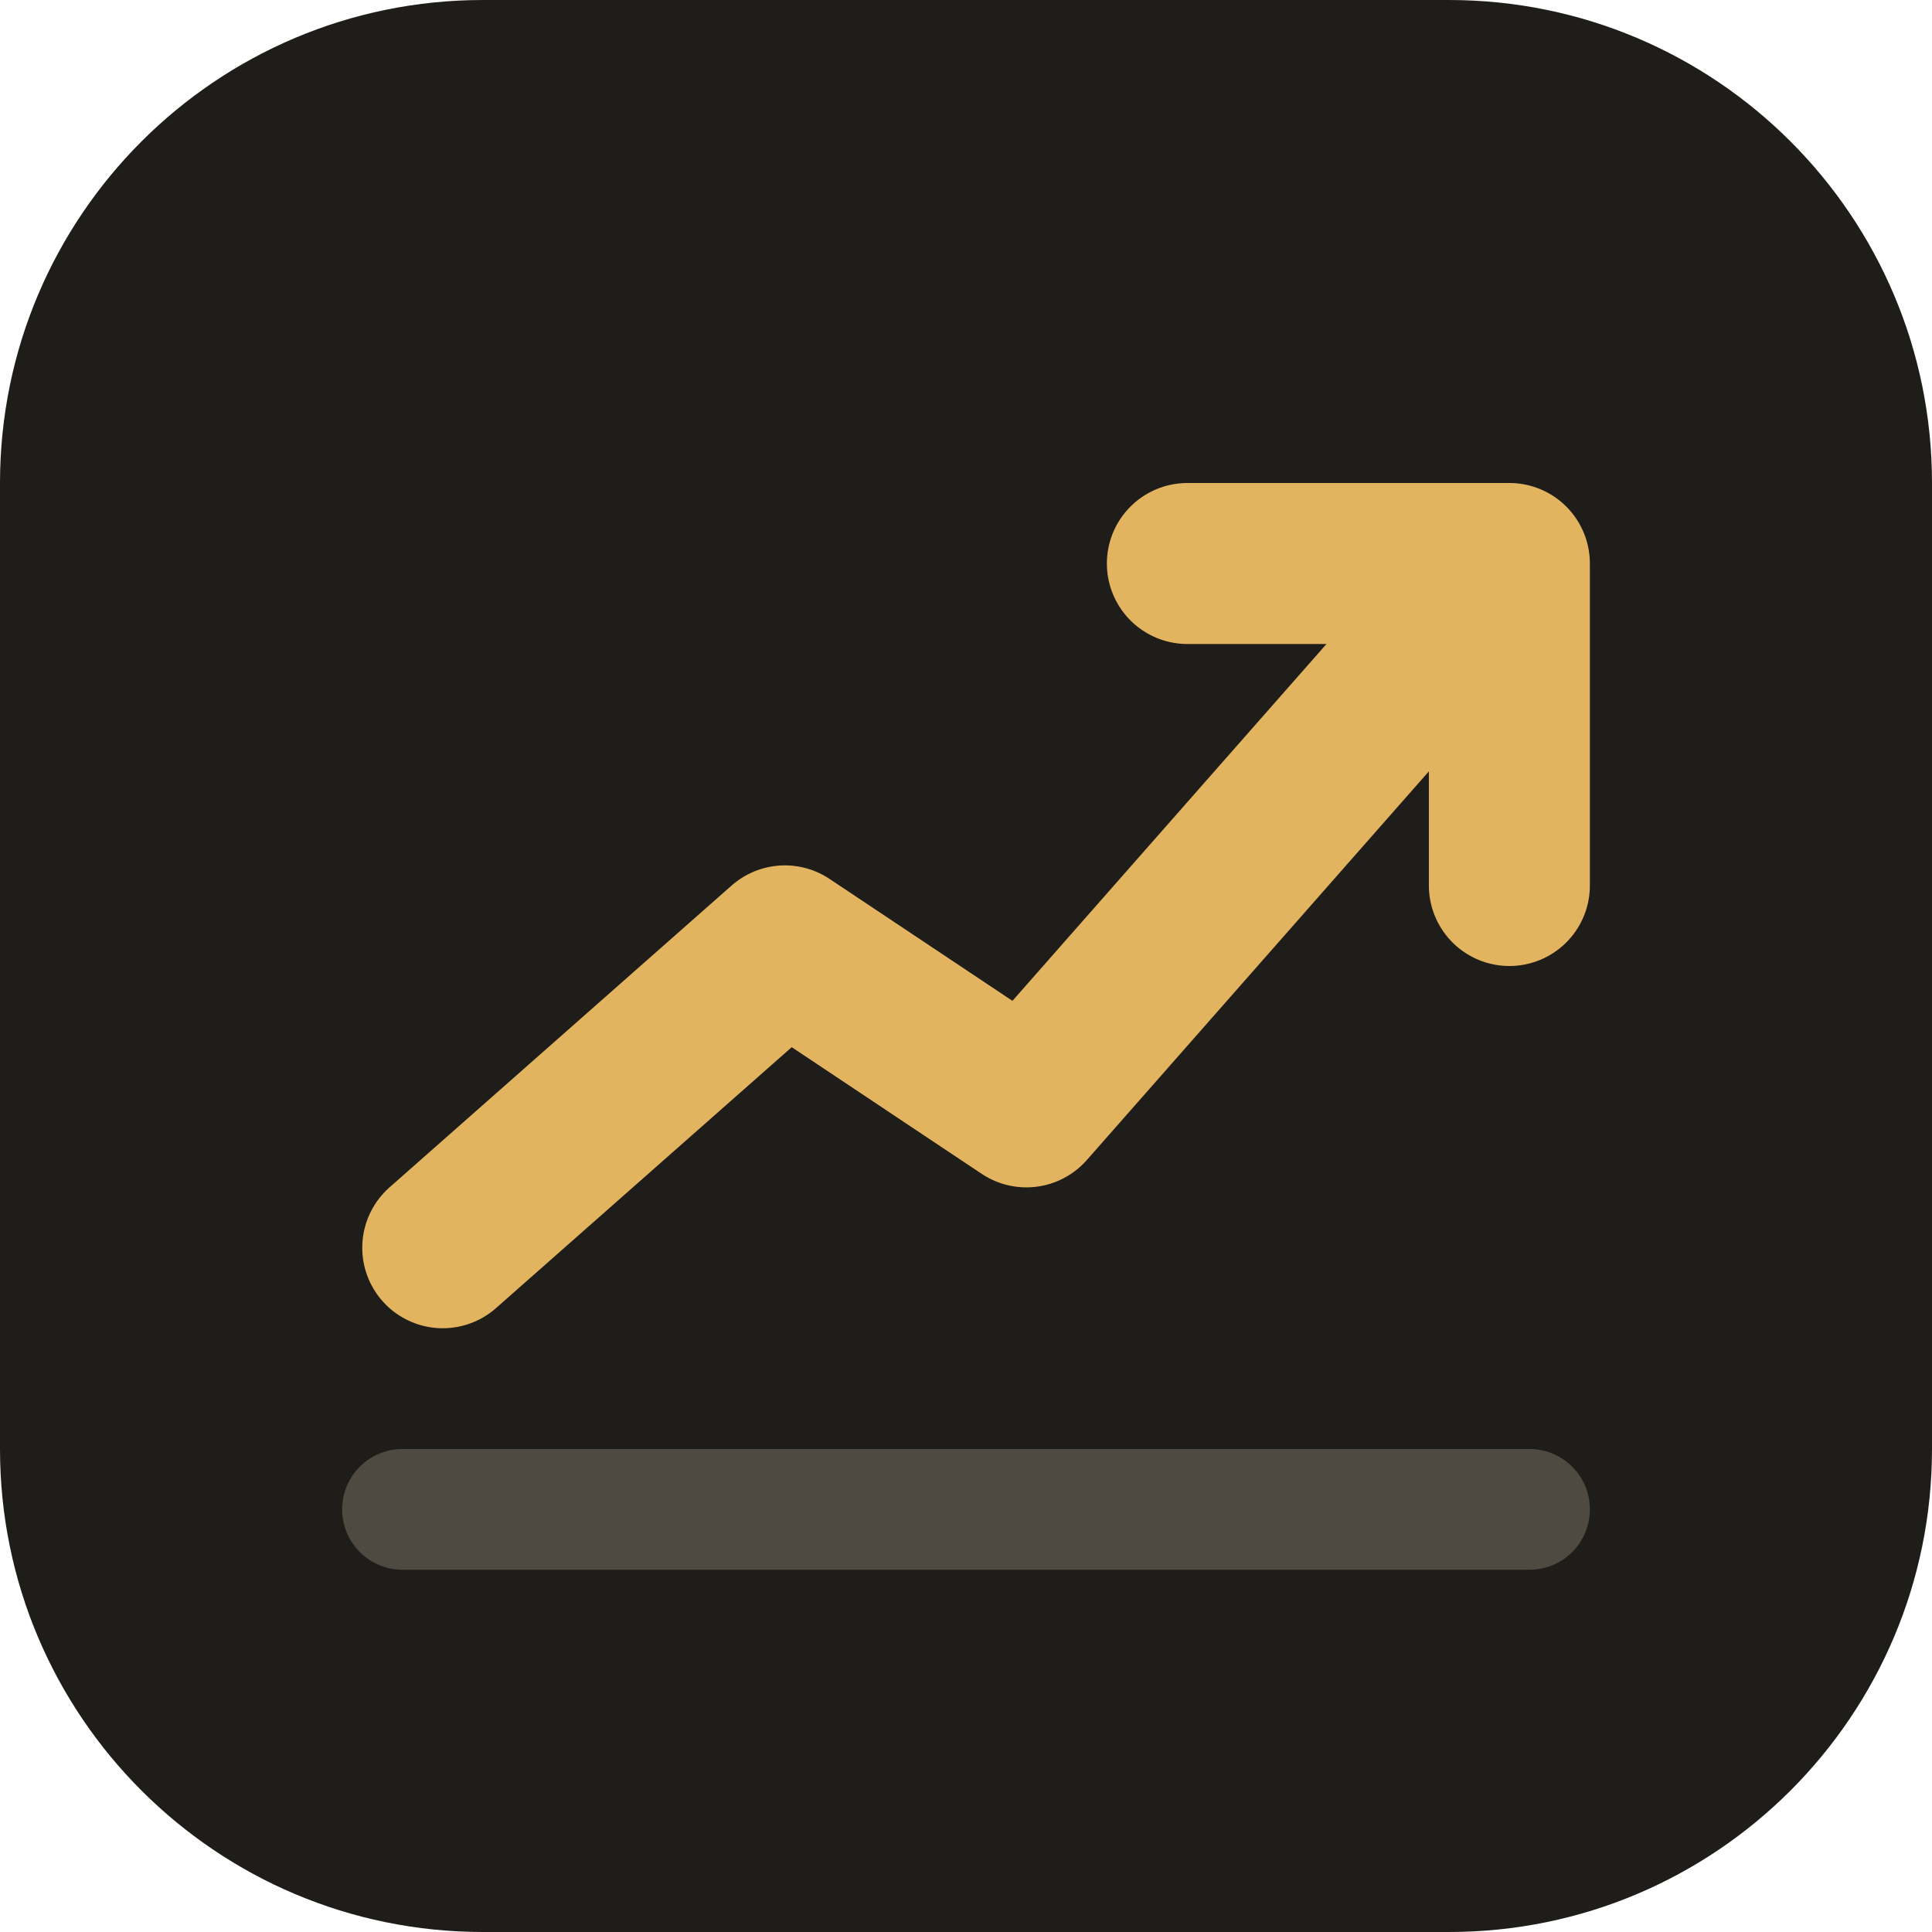
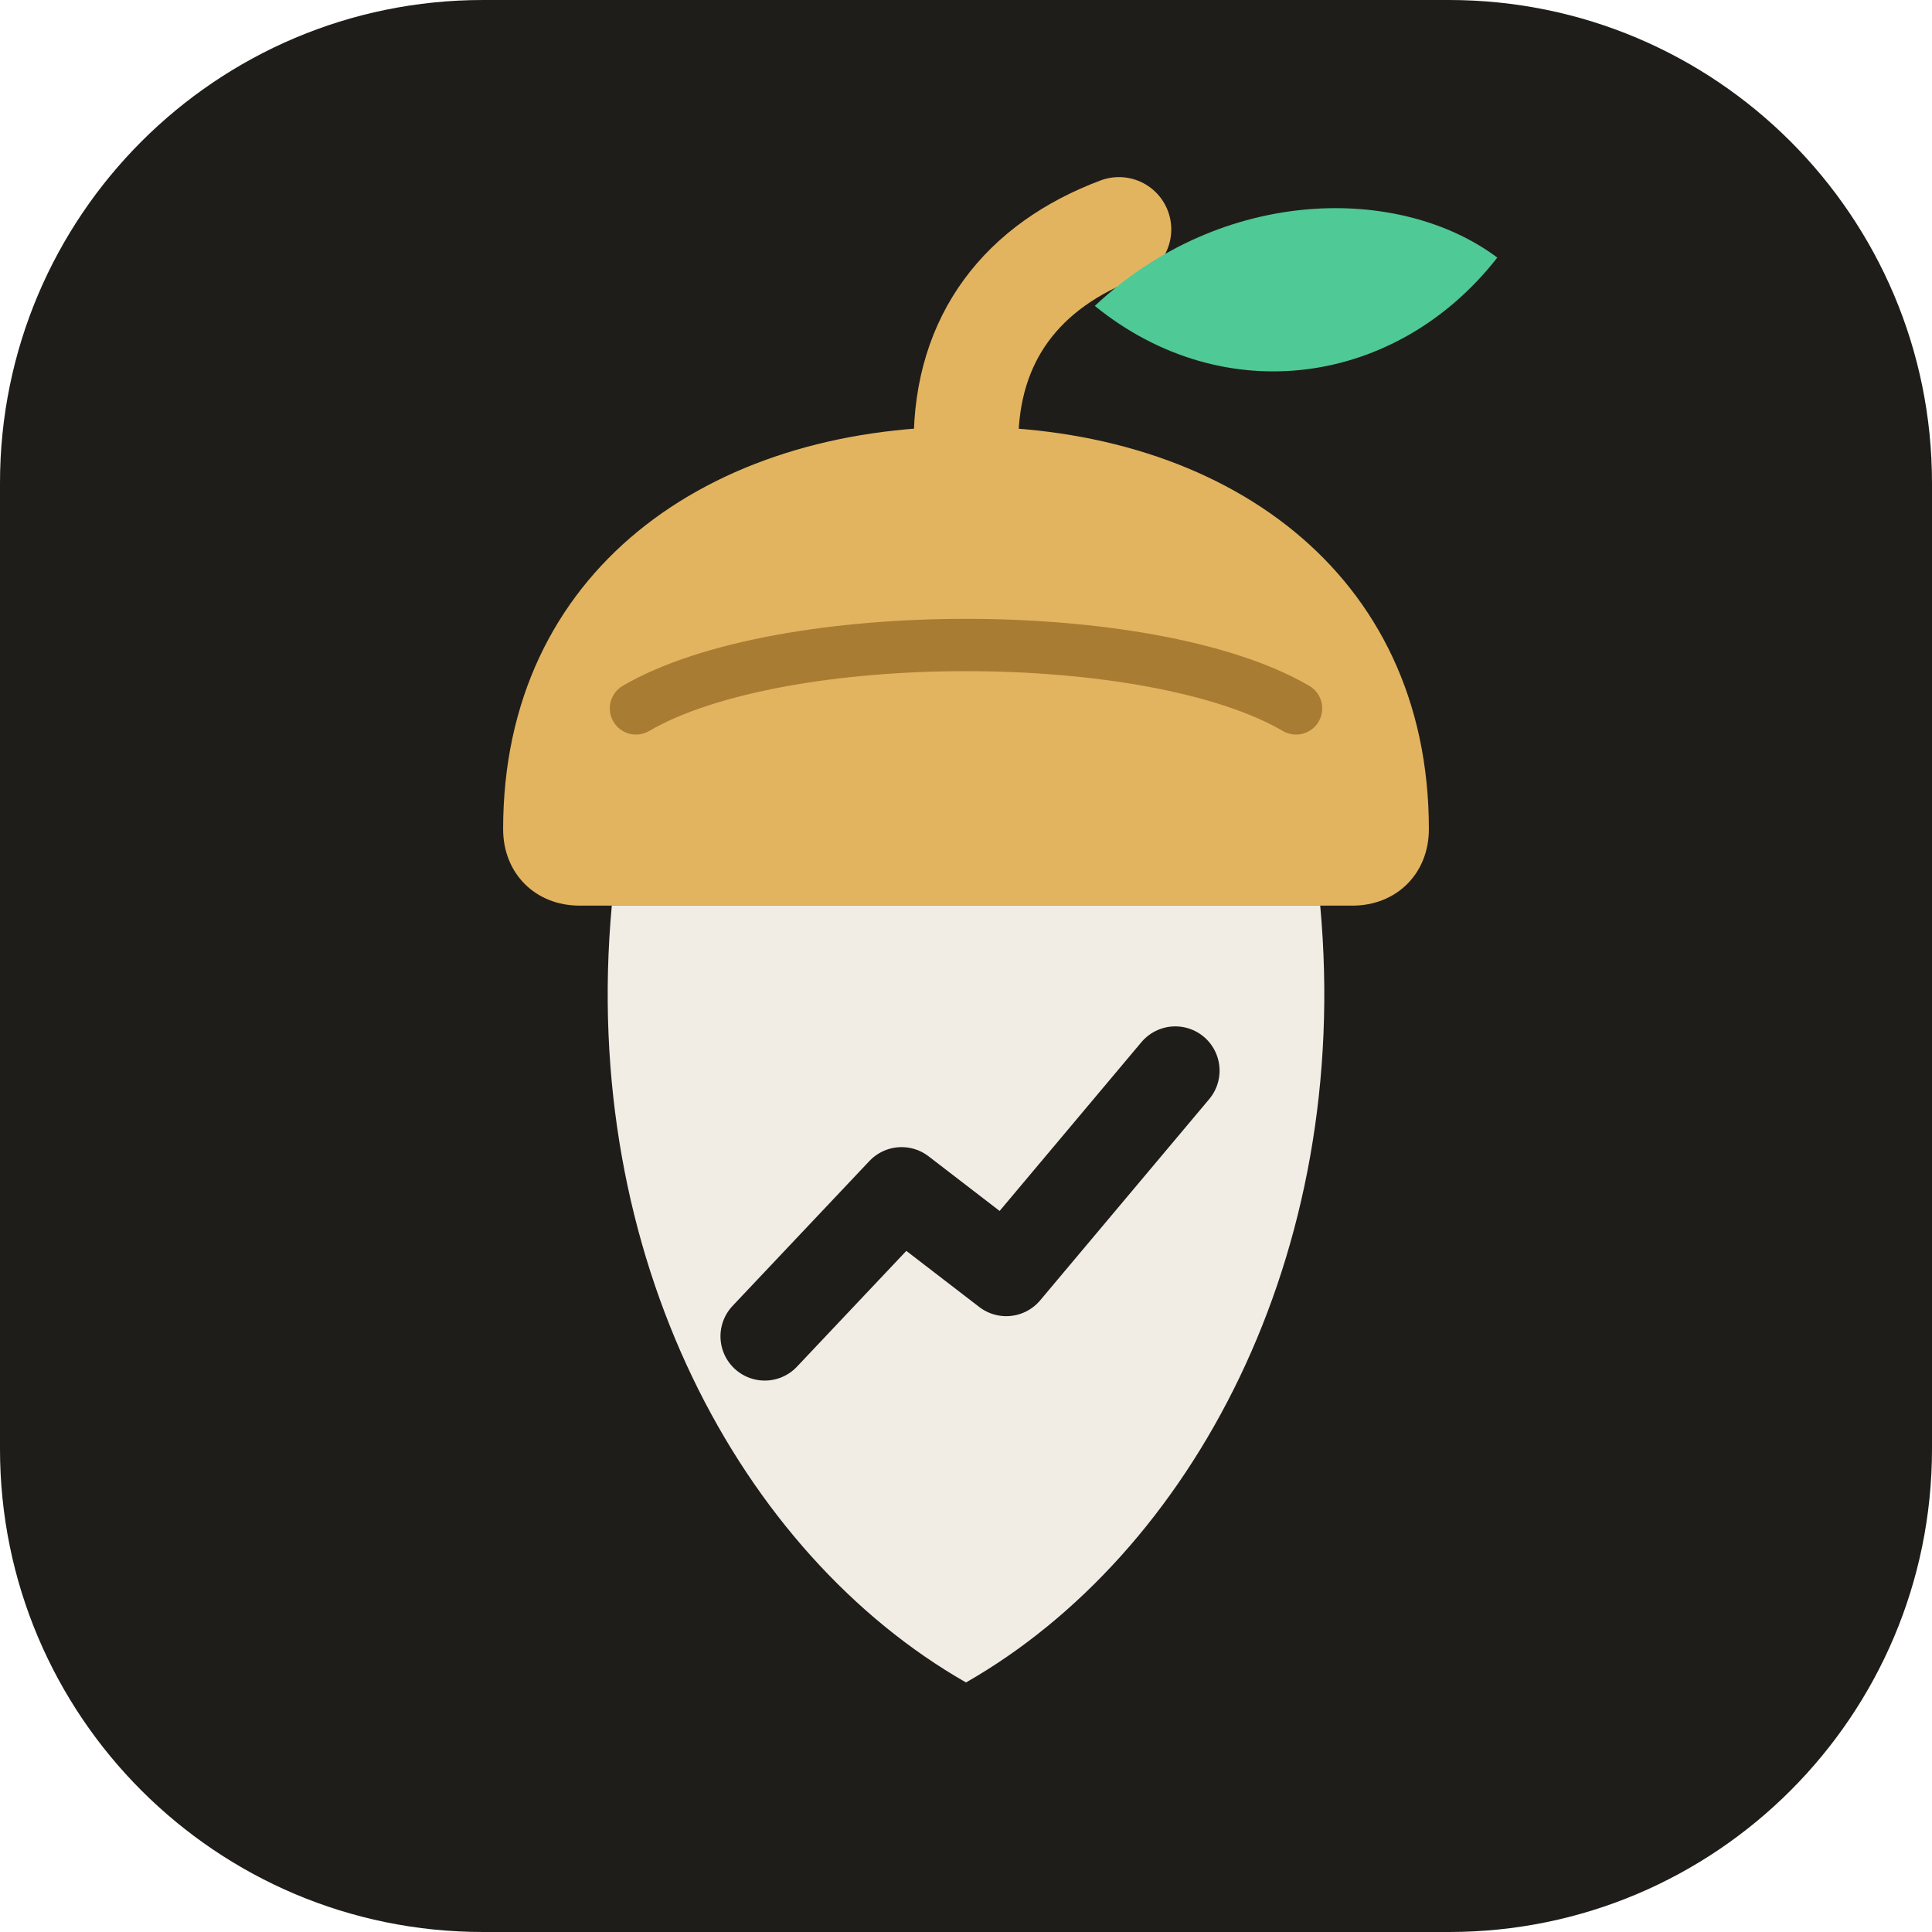
<svg xmlns="http://www.w3.org/2000/svg" viewBox="0 0 48 48">
  <rect width="48" height="48" rx="12" fill="#1F1D19" />
-   <path d="M10 37.5H38" stroke="#4F4A41" stroke-width="3" stroke-linecap="round" />
-   <path d="M11 31L19.5 23.5L25.5 27.5L36.5 15" fill="none" stroke="#E2B45F" stroke-width="4" stroke-linecap="round" stroke-linejoin="round" />
-   <path d="M29.5 14H37.5V22" fill="none" stroke="#E2B45F" stroke-width="4" stroke-linecap="round" stroke-linejoin="round" />
+   <path d="M24 11C24 8.4 25.4 6.6 27.8 5.7" fill="none" stroke="#E2B45F" stroke-width="2.6" stroke-linecap="round" />
+   <path d="M27.2 7.6C30.4 4.6 34.8 4.6 37.2 6.4C34.7 9.6 30.4 10.2 27.2 7.6Z" fill="#4FC995" />
+   <path d="M12.5 20.6C12.5 14.2 17.6 10.6 24 10.6S35.5 14.2 35.5 20.6C35.5 21.7 34.7 22.5 33.6 22.5H14.4C13.3 22.5 12.5 21.7 12.5 20.6Z" fill="#E2B45F" />
+   <path d="M15.8 17.6C19.4 15.5 28.6 15.5 32.2 17.6" fill="none" stroke="#A97C33" stroke-width="1.3" stroke-linecap="round" />
+   <path d="M15.2 22.5C14.4 31.2 18.4 38.6 24 41.8C29.6 38.6 33.6 31.2 32.8 22.5Z" fill="#F1EDE5" />
+   <path d="M19 33.2L22.4 29.6L25 31.6L29.2 26.6" fill="none" stroke="#1F1D19" stroke-width="2.2" stroke-linecap="round" stroke-linejoin="round" />
</svg>
